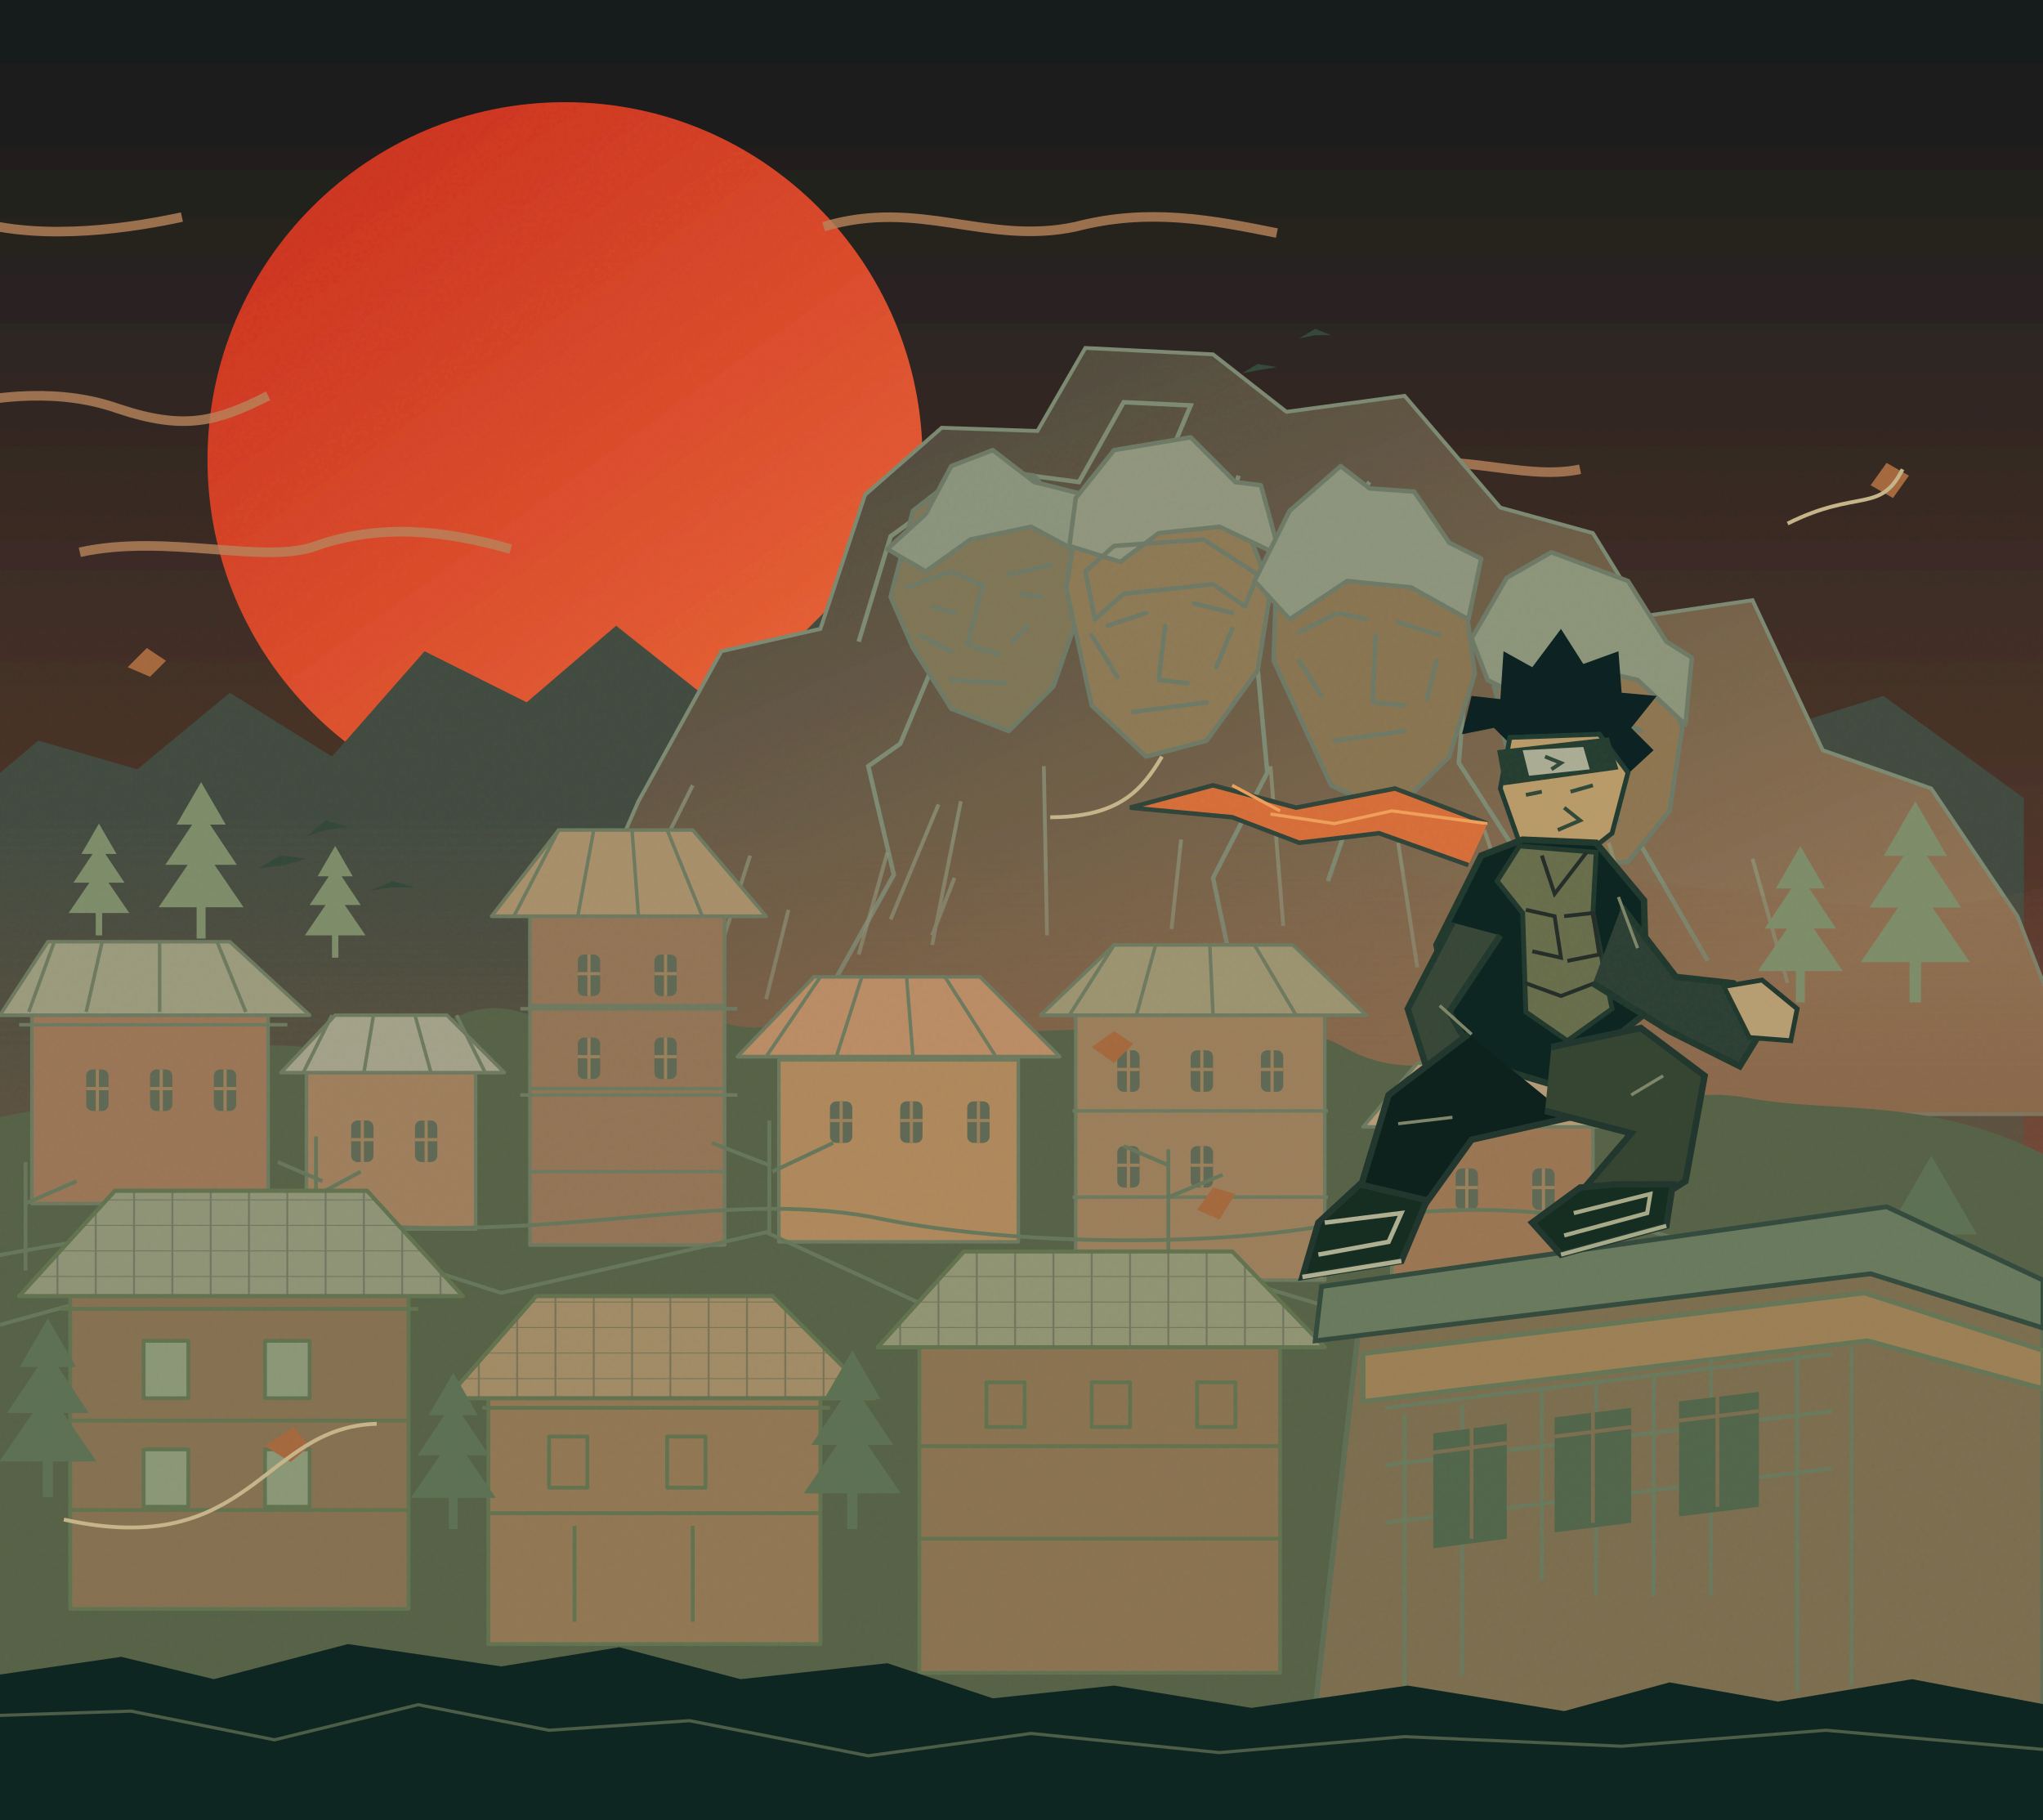
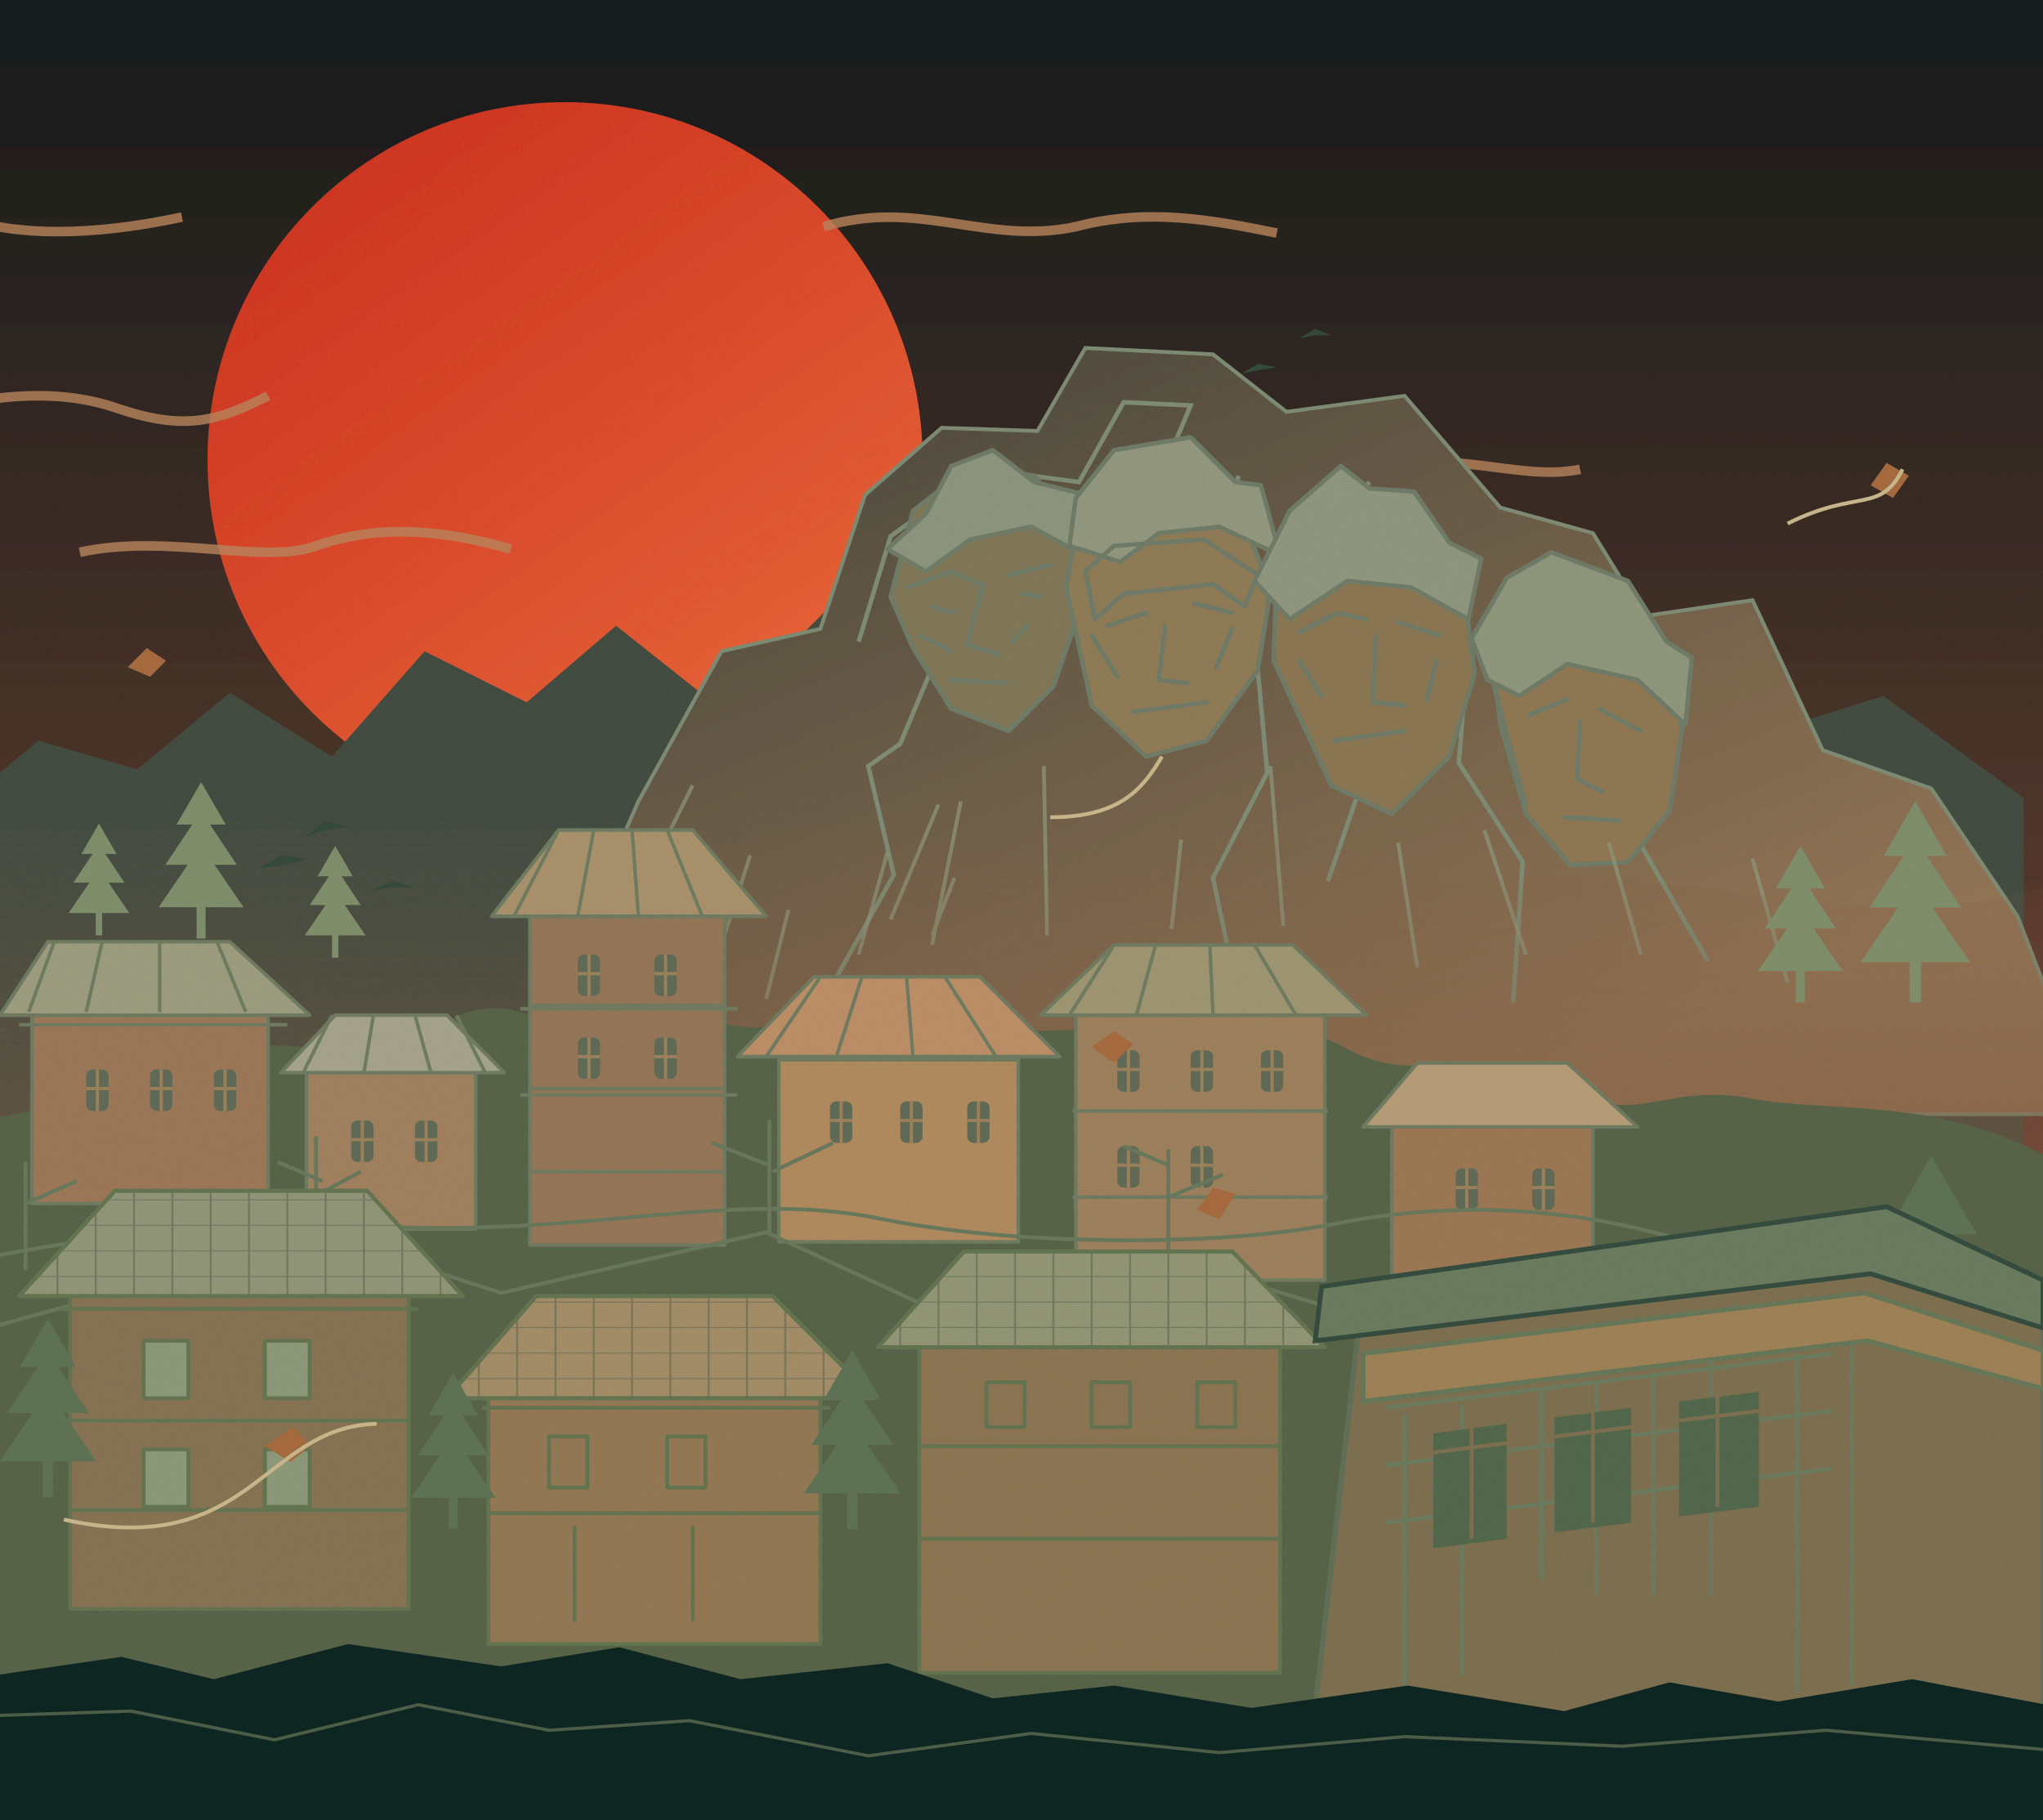
<svg xmlns="http://www.w3.org/2000/svg" viewBox="0 0 640 570" fill="none">
  <defs>
    <linearGradient id="sky" x2="0" y2="570" gradientUnits="userSpaceOnUse">
      <stop stop-color="#151a1b" />
      <stop offset="1" stop-color="#96553b" />
    </linearGradient>
    <linearGradient id="sun" x1="90" y1="30" x2="275" y2="290" gradientUnits="userSpaceOnUse">
      <stop stop-color="#cb301e" />
      <stop offset="1" stop-color="#ef713d" />
    </linearGradient>
    <linearGradient id="rock" x1="330" y1="100" x2="440" y2="360" gradientUnits="userSpaceOnUse">
      <stop stop-color="#514d40" />
      <stop offset="1" stop-color="#927455" />
    </linearGradient>
    <linearGradient id="fog" x2="0" y2="460" gradientUnits="userSpaceOnUse">
      <stop offset=".55" stop-color="#835a43" stop-opacity="0" />
      <stop offset="1" stop-color="#835a43" stop-opacity=".85" />
    </linearGradient>
    <pattern id="hatch" width="7" height="7" patternUnits="userSpaceOnUse" patternTransform="rotate(25)">
      <path d="M0 0v7" stroke="#465345" stroke-width=".5" opacity=".22" />
    </pattern>
    <pattern id="tiles" width="12" height="8" patternUnits="userSpaceOnUse">
      <path d="M0 8h12M6 0v8" stroke="#535d4b" stroke-width=".6" opacity=".5" />
    </pattern>
    <filter id="grain">
      <feTurbulence type="fractalNoise" baseFrequency=".72" numOctaves="3" stitchTiles="stitch" />
      <feColorMatrix type="saturate" values="0" />
      <feComponentTransfer>
        <feFuncA type="linear" slope=".08" />
      </feComponentTransfer>
      <feBlend in="SourceGraphic" mode="multiply" />
    </filter>
    <g id="window">
      <rect width="7" height="13" rx="2" fill="#606b56" />
      <path d="M3.5 0v13M0 6h7" stroke="#9b815c" stroke-width="1" />
    </g>
    <g id="pine">
      <path d="m0 0-11 19h7l-12 18h10l-13 19h17v14h4V56h17L6 37h10L4 19h7L0 0Z" fill="currentColor" />
    </g>
  </defs>
  <g filter="url(#grain)">
    <path fill="url(#sky)" d="M0 0h640v570H0z" />
    <circle cx="177" cy="144" r="112" fill="url(#sun)" />
    <path d="M-22 129c22-6 42-7 59-1 21 7 31 4 47-4m-59 49c27-6 58 4 74-2 20-7 40-5 61 1m98-101c30-9 51 6 79 0 23-6 43-2 63 2M-9 69c23 7 52 2 66-1m141 155c38-7 53 1 81-4m148-72c28-7 49 4 68 0" stroke="#b9855d" stroke-width="3" opacity=".8" />
    <path d="m-26 264 38-32 31 9 29-24 32 20 29-33 32 16 28-24 34 27 39-39 25 14 29-25 40 28 46-34 30 30 25-9 33 30 29-12 35 22 32-10 44 32v172H0Z" fill="#444e43" />
    <path d="m200 251 26-47 31-7 14-42 24-21 30 1 15-26 40 2 23 18 37-5 30 35 29 8 16 26 34-5 22 47 34 12 27 40 24 62H157Z" fill="url(#rock)" stroke="#7e8b73" stroke-width="1.2" />
    <path d="m269 201 10-33 29-21 30 4 14-25 21 1-8 19 24 19-6 26 10 8 4 43-17 33 8 38m-93-111-13 31-10 7 8 34-24 43m173-166-17 22 9 29-8 20 14 22-11 32m29-108 15 34-3 37 20 31-3 44m-91-148 5-17m94 61 18 1 10 15 3 37 22 38" stroke="#7f8c74" stroke-width="1.4" />
    <g stroke="#6f7c67" stroke-width="1.4" stroke-linecap="round" stroke-linejoin="round">
      <path d="m279 187 7-27 18-14 20 3 15 19-1 24-8 23-14 14-18-7-12-19-7-16Z" fill="#817758" />
      <path d="m278 172 12-11 8-15 13-5 13 10 16 4-4 17-13-7-19 4-14 10-12-7Z" fill="#8c947d" />
      <path d="m284 184 14-5 9 4m9-3 13-3m-21 6-5 19 10 3m-15 8 17 1m-23-24 7 2m21-6 6 1m-38 12 10 5m24-8-5 5" />
      <path d="m334 184 5-29 23-12 25 13 11 29-4 25-16 22-19 5-17-16-8-37Z" fill="#8f7c57" />
      <path d="m335 171 2-15 12-15 24-4 14 14 8 1 6 22-19-9-19 2-12 9-16-5Z" fill="#92977e" />
      <path d="m340 179 9-8 28-2 17 11-4 10-10-7-28 3-9 8-3-15Z" />
      <path d="m347 196 12-4m15-3 12 3m-21 4-2 17 9 1m-17 9 23-3m-36-21 8 13m36-15-5 12" />
      <path d="m399 207 1-33 19-17 22 4 17 20 4 30-8 26-18 18-19-9-18-39Z" fill="#8b7653" />
      <path d="m393 182 11-22 16-14 9 7 14 1 11 16 10 5-4 19-18-10-20-2-18 12-11-12Z" fill="#8f967e" />
      <path d="m407 198 12-6 9 2m10 1 13 4m-20 0-1 21 10 1m-22 11 22-3m-33-22 7 11m36-11-3 12" />
      <path d="m470 227-3-26 15-19 22 3 14 15 9 28-4 26-13 16-18 1-14-16-8-28Z" fill="#8f7753" />
      <path d="m466 213-5-13 11-19 14-8 24 9 12 19 8 5-2 21-15-14-22-5-15 10-10-5Z" fill="#8e967c" />
      <path d="m479 224 12-5m10 3 13 7m-19-3-1 18 8 4m-12 8 17 1m-39-42 10 37" />
    </g>
    <path d="m235 268-10 31m22-14-7 28m38-46-9 32m32-48-9 45m35-56 1 53m42-30-3 28m31-51 4 50m36-26 6 39m21-43 13 39m26-35 10 35m35-30 11 39m-266-56-15 36m20-13-7 18m-75-47-15 30" stroke="#8e987d" stroke-width="1.2" opacity=".7" />
    <path d="M0 260c59-25 101-13 135-6 42 8 64 2 96-11l-9 23c39-14 67-5 92 3 25 9 37 2 61-5 49-12 54 16 93 12 61-7 109 19 172 2v207H0Z" fill="url(#fog)" />
    <g color="#7f8e6a">
      <use href="#pine" transform="translate(31 258) scale(.5)" />
      <use href="#pine" transform="translate(63 245) scale(.7)" />
      <use href="#pine" transform="translate(105 265) scale(.5)" />
      <use href="#pine" transform="translate(564 265) scale(.7)" />
      <use href="#pine" transform="translate(600 251) scale(.9)" />
    </g>
    <path d="M-20 355c40-12 53-6 72-18s40-11 58-6 29-21 53-14 38-5 62 3 50-13 72-2 47-1 66 8 35-11 58 2 36-2 64 12 36-1 63 4 57-1 95 19v207H0Z" fill="#58634a" />
    <g stroke="#6f7c61" stroke-width="1.1" stroke-linejoin="round">
      <path d="M10 316h74v61H10Z" fill="#9b7758" />
      <path d="m0 318 15-23h57l25 23H0Z" fill="#9c9b7e" />
      <path d="M0 318h97M17 295l-8 22m23-22-5 22m23-22v22m18-22 9 22" />
      <path d="M6 321h84" />
      <path d="M96 336h53v49H96Z" fill="#a0805d" />
      <path d="m88 336 17-18h35l18 18H88Z" fill="#a5a38a" />
      <path d="M104 318l-9 18m22-18-3 18m16-18 5 18m8-18 9 18" />
      <path d="M166 287h61v103h-61Z" fill="#947658" />
      <path d="m154 287 21-27h42l23 27h-86Z" fill="#a9916c" />
      <path d="M154 287h86m-65-27-14 27m25-27-5 27m17-27 2 27m9-27 11 27" />
      <path d="M166 315h61m-61 26h61m-61 26h61" />
      <path d="M163 316h68m-68 27h68" />
      <path d="M244 332h75v57h-75Z" fill="#b08a5d" />
      <path d="m231 331 24-25h52l25 25H231Z" fill="#bb8e66" />
      <path d="M231 331h101m-75-25-17 25m30-25-8 25m22-25 2 25m10-25 16 25" />
      <path d="M337 317h78v84h-78Z" fill="#9d805c" />
      <path d="m326 318 23-22h56l23 22H326Z" fill="#9e9471" />
      <path d="M326 318h102m-79-22-14 22m27-22-6 22m23-22 1 22m13-22 13 22" />
      <path d="M336 348h80M336 375h80" />
      <path d="M436 352h63v50h-63Z" fill="#9b7755" />
      <path d="m427 353 17-20h47l22 20H427Z" fill="#b59b77" />
    </g>
    <g>
      <use href="#window" x="27" y="335" />
      <use href="#window" x="47" y="335" />
      <use href="#window" x="67" y="335" />
      <use href="#window" x="110" y="351" />
      <use href="#window" x="130" y="351" />
      <use href="#window" x="181" y="299" />
      <use href="#window" x="205" y="299" />
      <use href="#window" x="181" y="325" />
      <use href="#window" x="205" y="325" />
      <use href="#window" x="260" y="345" />
      <use href="#window" x="282" y="345" />
      <use href="#window" x="303" y="345" />
      <use href="#window" x="350" y="329" />
      <use href="#window" x="373" y="329" />
      <use href="#window" x="395" y="329" />
      <use href="#window" x="350" y="359" />
      <use href="#window" x="373" y="359" />
      <use href="#window" x="456" y="366" />
      <use href="#window" x="480" y="366" />
    </g>
    <g stroke="#68785c" stroke-width="1.2">
      <path d="M-10 395c47-9 84-14 126-11 67 4 114-12 161-2 40 8 104 9 143 1 47-9 92-2 128 13" />
      <path d="m0 415 101-28 56 18 83-19 52 24 73-16 83 25 63-14 55 22" />
      <path d="M99 386v-30m1 18 13-7m-12 3-14-6m154 22v-35m0 14-18-7m19 9 19-9M8 398v-34m0 13 16-7m342 24v-34m0 15 17-7m-17-3-14-6" />
    </g>
    <g stroke="#637451" stroke-width="1.2" stroke-linejoin="round">
      <path d="M22 405h106v99H22Z" fill="#877253" />
      <path d="m6 406 30-33h79l30 33H6Z" fill="#919578" />
      <path d="m6 406 30-33h79l30 33H6Z" fill="url(#tiles)" />
      <path d="M19 410h112M22 445h106m-106 28h106" />
      <path d="M45 420h14v18H45zm38 0h14v18H83zM45 454h14v18H45zm38 0h14v18H83z" fill="#8c9978" />
      <path d="M153 437h104v78H153Z" fill="#937854" />
      <path d="m140 438 28-32h74l32 32H140Z" fill="#a38d67" />
      <path d="m140 438 28-32h74l32 32H140Z" fill="url(#tiles)" />
      <path d="M151 441h109m-107 33h104m-85-24h12v16h-12zm37 0h12v16h-12z" />
      <path d="M180 478v30m37-30v30" />
      <path d="M288 421h113v103H288Z" fill="#8c7553" />
      <path d="m275 422 27-30h84l29 30H275Z" fill="#929575" />
      <path d="m275 422 27-30h84l29 30H275Z" fill="url(#tiles)" />
      <path d="M288 453h113m-113 29h113m-92-49h12v14h-12zm33 0h12v14h-12zm33 0h12v14h-12z" />
    </g>
    <g color="#5e7255">
      <use href="#pine" transform="translate(15 413) scale(.8)" />
      <use href="#pine" transform="translate(142 430) scale(.7)" />
      <use href="#pine" transform="translate(267 423) scale(.8)" />
      <use href="#pine" transform="translate(605 362) scale(1.3)" />
      <use href="#pine" transform="translate(565 382) scale(1.1)" />
    </g>
    <path d="m427 404 159-20 54 23v163H408Z" fill="#7d7051" stroke="#606f56" stroke-width="1.7" />
    <path d="m414 403 177-25 49 23v15l-54-17-174 21 2-17Z" fill="#6b7b5e" stroke="#344d3f" stroke-width="1.5" />
    <path d="m427 424 157-19 56 18v12l-55-15-158 19v-15Z" fill="#9e8156" stroke="#667758" stroke-width="1.5" />
    <path d="M440 443v85m18-88v85m105-101v106m17-108v106m-97-93v60m17-62v67m18-70v70m18-74v74m-102-59 140-17m-140 35 140-17m-140 35 140-17" stroke="#6b7b5e" stroke-width="1.2" />
    <path d="m449 449 23-3v36l-23 3v-36Zm38-5 24-3v36l-24 3v-36Zm39-5 25-3v36l-25 3v-36Z" fill="#53674d" />
    <path d="m449 455 23-3m15-2 24-3m15-2 25-3m-90 4v36m38-41v36m39-41v36" stroke="#7d7051" stroke-width="1.2" />
    <path d="m-10 526 48-7 29 7 42-11 48 7 37-6 38 10 46-5 33 11 38-4 43 7 49-7 49 8 33-9 34 6 42-7 42 8v45H0Z" fill="#102620" />
    <path d="m-20 538 61-2 45 9 45-11 41 8 44-3 56 11 51-7 59 6 58-5 68 3 64-5 68 6" stroke="#8c9574" opacity=".5" />
-     <path d="m466 258-29-11-31 6-26-7-26 7 32 3 21 8 25-3 28 10" fill="#d86f3b" stroke="#30463a" stroke-width="1.4" />
-     <path d="m466 258-30-4-18 4-20-3m-12-9 15 8" stroke="#f0a15b" />
-     <path d="m477 237-9-9-10 2 3-12 9 1 1-15 9 5 9-12 7 11 11-4 1 13 11 1-8 10 7 7-13 12-28-10Z" fill="#0c2420" />
-     <path d="m473 231 28-1 9 12-5 19-14 11-15-8-6-17 3-16Z" fill="#ba9c6b" stroke="#243e33" stroke-width="1.5" />
-     <path d="m469 235 35-4 3 10-36 5-2-11Z" fill="#253f33" />
-     <path d="m477 235 19-1 2 7-19 2-2-8Z" fill="#acae94" />
-     <path d="m484 237 5 2-3 2m13 5-7 2m-9 0-5 1m12 4 5 4-7 3" stroke="#334c3a" stroke-width="1.2" />
-     <path d="m477 263-13 5-14 28 7 35 30 9 29-23-1-35-15-18-23-1Z" fill="#0e2822" stroke="#223a2f" stroke-width="2" />
-     <path d="m476 265-7 11 8 10 1 31 13 9 14-10-6-30 1-19-24-2Z" fill="#696f4e" stroke="#223a2f" stroke-width="1.5" />
-     <path d="m478 285 9 2 2 13-9-2m10-11 9-1 2 13-10 2m-13 7 11 4 13-5m-19-39 4 12 10-13" stroke="#252f2b" stroke-width="1.2" />
-     <path d="m455 289-14 27 8 25 14-8-9-16 16-24" fill="#374938" stroke="#223a2f" stroke-width="2" />
-     <path d="m449 332-5 13 14 6 7-17-16-2Z" fill="#b69a70" stroke="#223a2f" stroke-width="1.5" />
-     <path d="m508 284 17 22 18 2 10 13-8 13-22-11-24-15" fill="#2e4335" stroke="#223a2f" stroke-width="2" />
-     <path d="m540 309 12-2 11 9-2 10-13-1-8-16Z" fill="#b89f73" stroke="#223a2f" stroke-width="1.5" />
-     <path d="m460 324-25 19-10 33 18 6 18-25 31-7" fill="#0c211d" stroke="#20372d" stroke-width="2" />
-     <path d="m486 328 28-6 20 15-6 33-19 12-16-6 18-21-27-7" fill="#344732" stroke="#20372d" stroke-width="2" />
-     <path d="m426 371-13 12-5 17 31-5 8-19-21-5Z" fill="#142d23" stroke="#20372d" stroke-width="2" />
-     <path d="m415 383 24-3-4 9-22 4m-5 7 31-5" stroke="#b0b092" stroke-width="1.4" />
-     <path d="m506 371-11 1-15 11 9 10 33-9 2-13-18 0Z" fill="#142d23" stroke="#20372d" stroke-width="2" />
-     <path d="m493 380 24-6-1 6-26 7m-1 6 33-9" stroke="#a8ab89" stroke-width="1.3" />
-     <path d="m451 315 10 9m46-43 6 16m-75 55 17-2m56-7 10-6" stroke="#81876a" stroke-width="1" />
    <g fill="#354b3b">
      <path d="m81 272 7-4 8 1-7 2-8 1Zm15-10 6-5 7 2-7 1-6 2Zm20 17 7-3 7 2-8 0-6 1Zm291-173 5-3 5 2-5 0-5 1Zm-18 11 5-3 6 1-6 1-5 1Z" />
    </g>
    <g fill="#a66b40">
      <path d="m40 209 6-6 6 4-5 5-7-3Zm302 119 7-5 6 4-6 6-7-5ZM586 152l5-7 7 4-5 7-7-4Z" />
      <path d="m83 453 9-6 5 6-6 5-8-5Zm292-74 5-7 7 2-5 8-7-3Z" />
    </g>
    <path d="M20 476c59 13 62-29 98-30m211-190c22 0 29-9 35-19m196-73c22-11 29-3 36-17" stroke="#c8b68b" stroke-width="1.2" />
  </g>
</svg>
